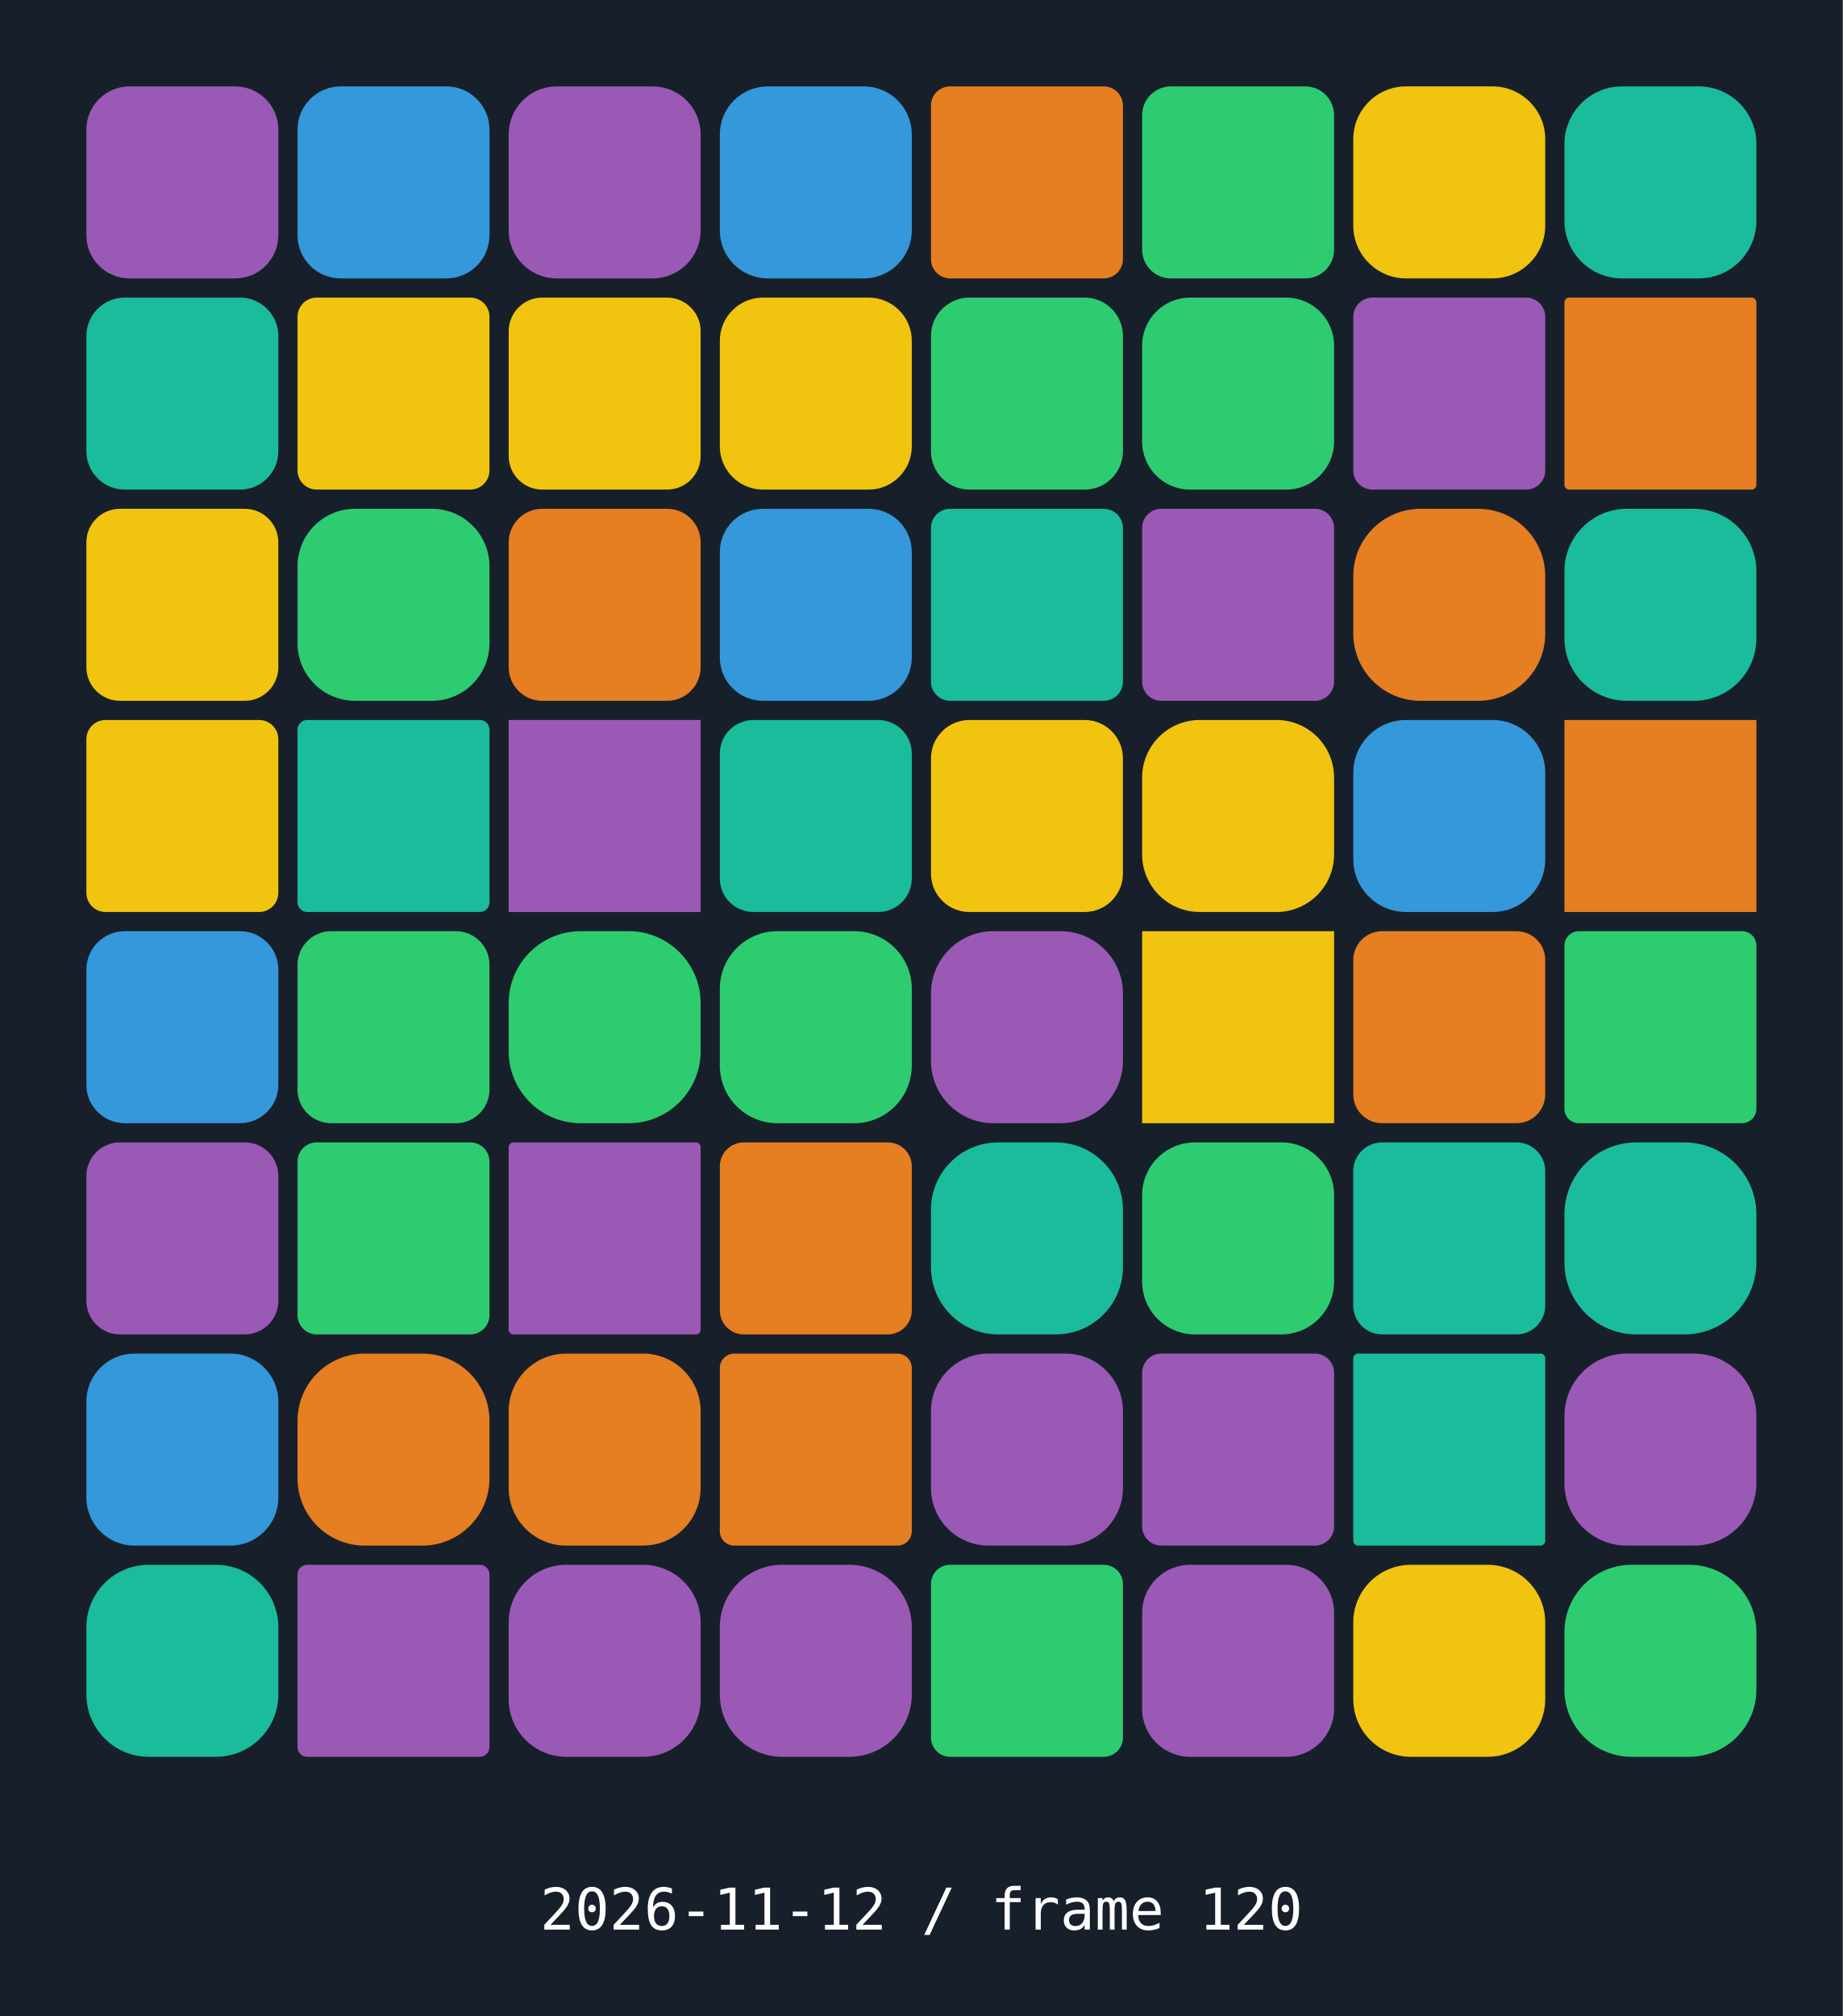
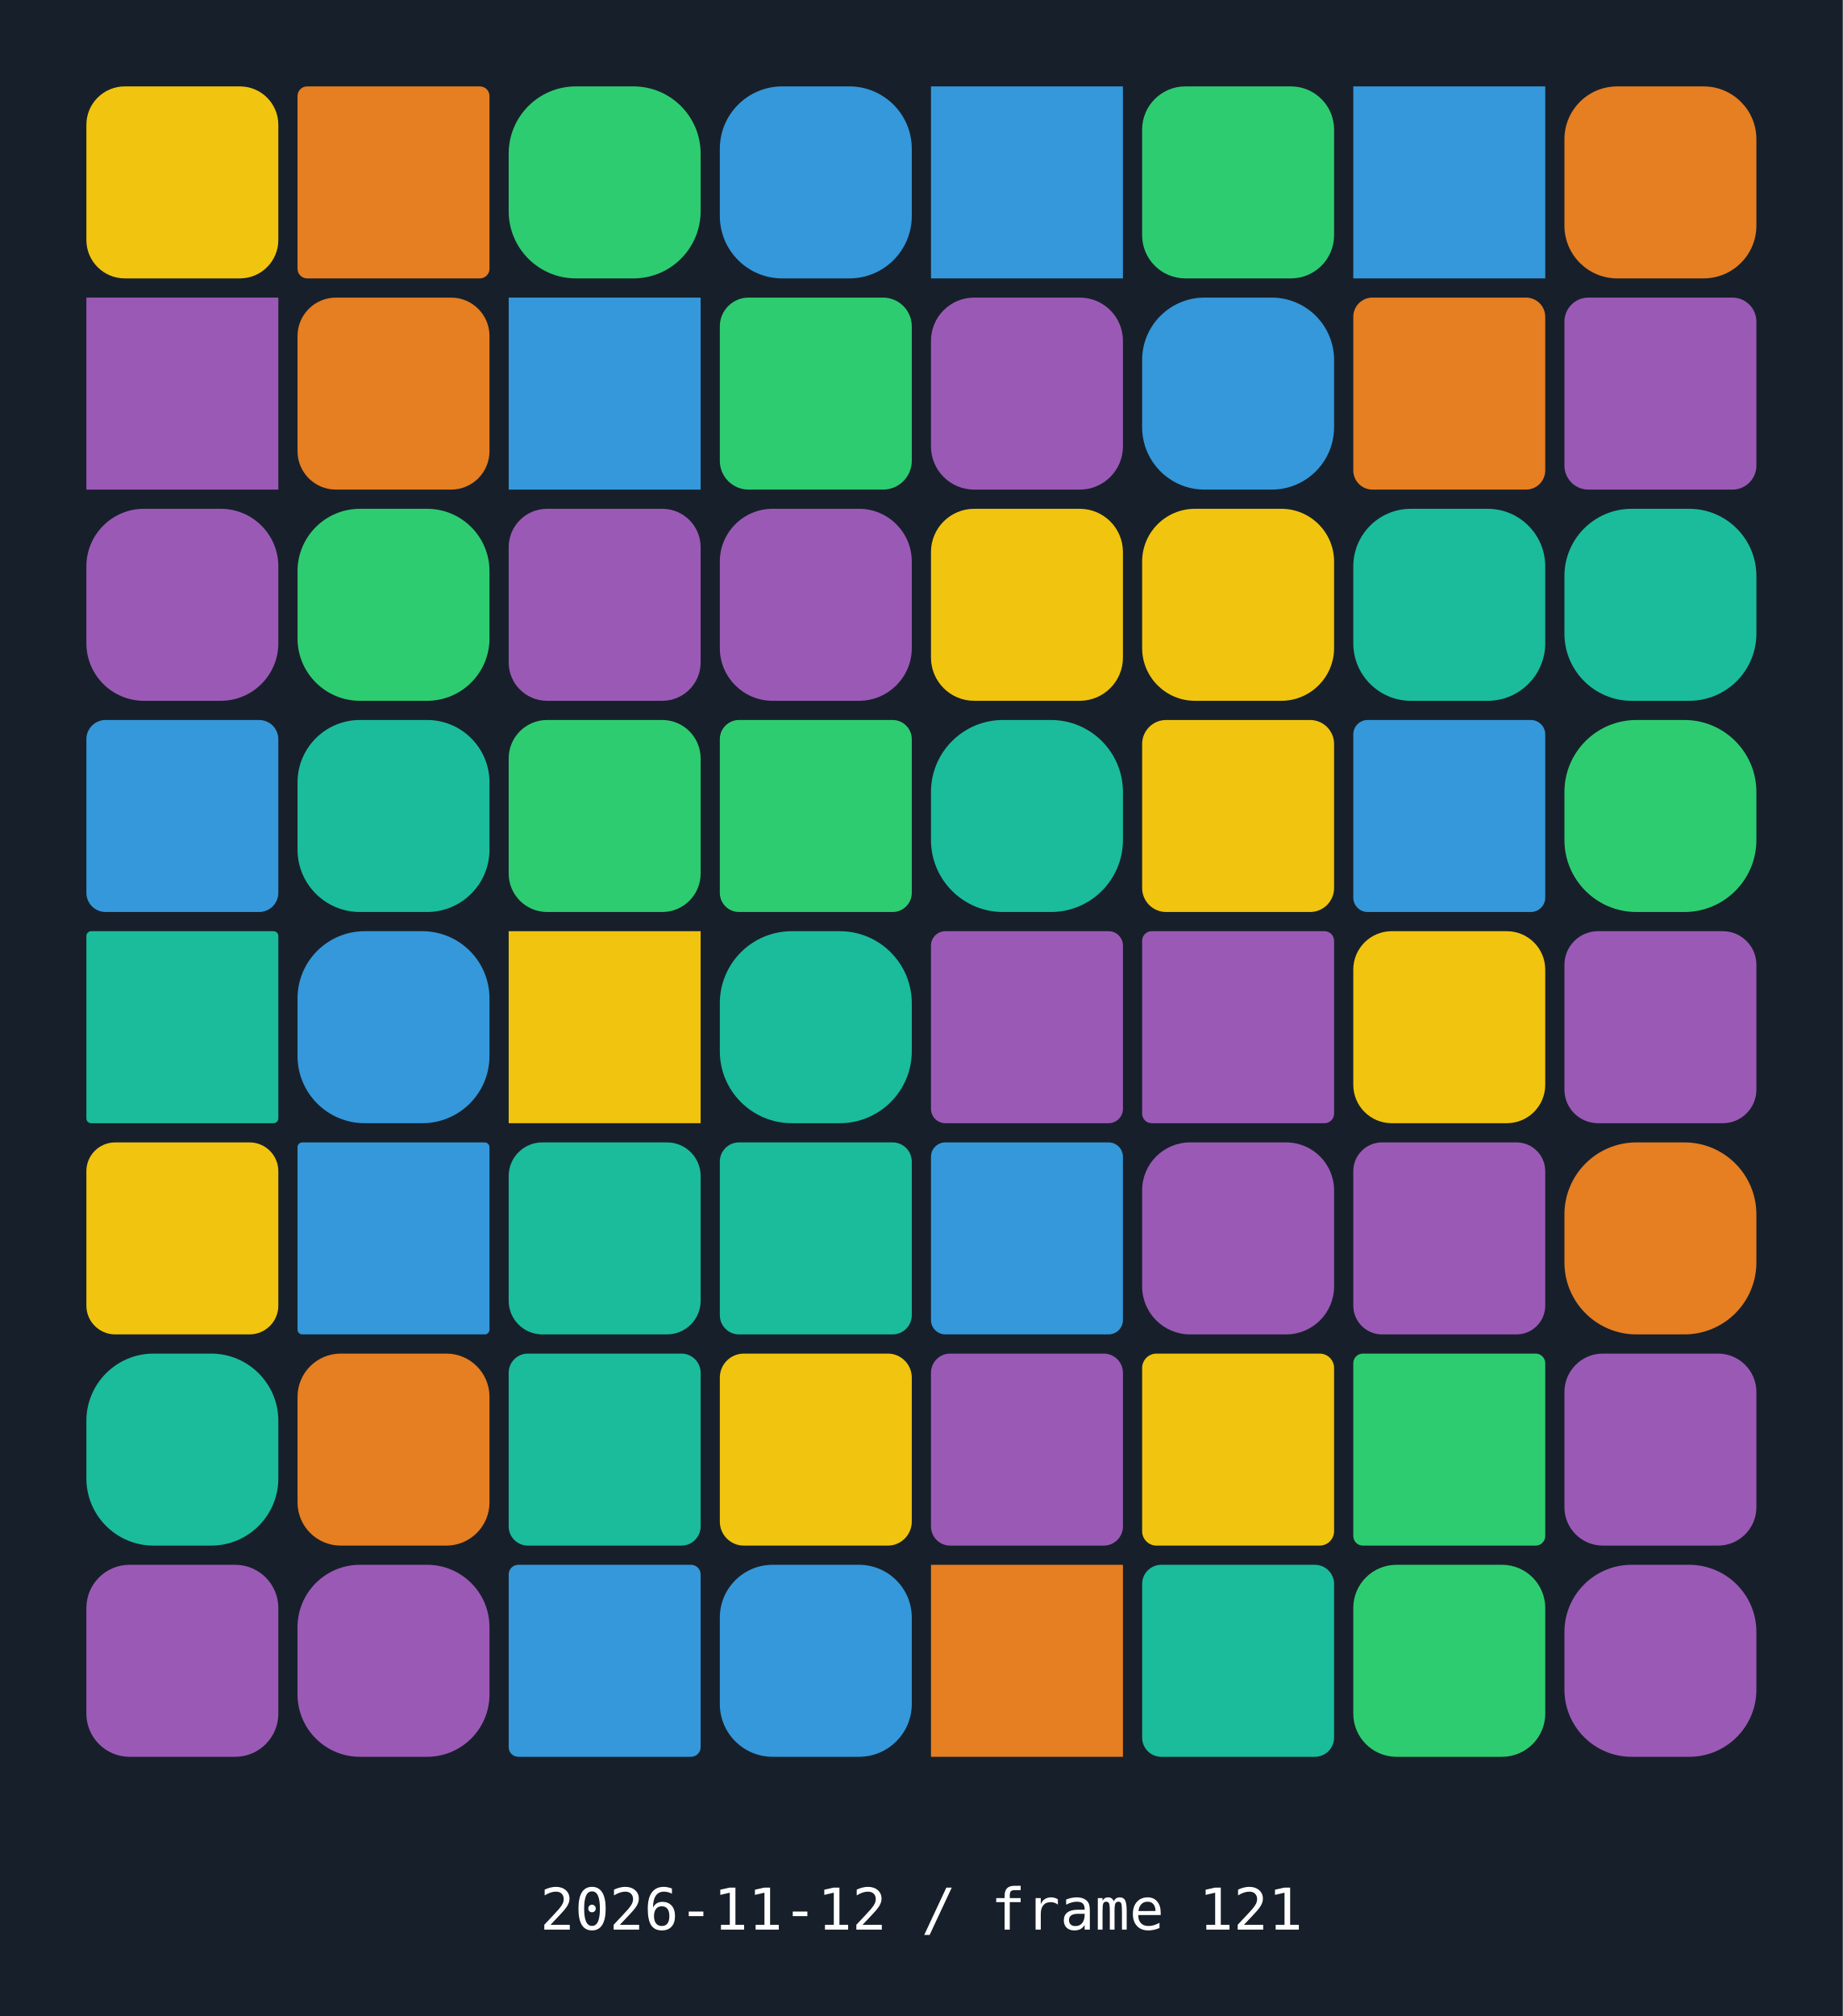
<svg xmlns="http://www.w3.org/2000/svg" width="384" height="420" viewBox="0 0 384 420">
  <rect width="384" height="420" fill="#17202a" />
-   <rect x="18" y="18" width="40" height="40" rx="9" fill="#9b59b6" />
-   <rect x="62" y="18" width="40" height="40" rx="9" fill="#3498db" />
-   <rect x="106" y="18" width="40" height="40" rx="10" fill="#9b59b6" />
-   <rect x="150" y="18" width="40" height="40" rx="10" fill="#3498db" />
-   <rect x="194" y="18" width="40" height="40" rx="4" fill="#e67e22" />
-   <rect x="238" y="18" width="40" height="40" rx="6" fill="#2ecc71" />
-   <rect x="282" y="18" width="40" height="40" rx="11" fill="#f1c40f" />
-   <rect x="326" y="18" width="40" height="40" rx="12" fill="#1abc9c" />
-   <rect x="18" y="62" width="40" height="40" rx="8" fill="#1abc9c" />
-   <rect x="62" y="62" width="40" height="40" rx="4" fill="#f1c40f" />
-   <rect x="106" y="62" width="40" height="40" rx="7" fill="#f1c40f" />
-   <rect x="150" y="62" width="40" height="40" rx="9" fill="#f1c40f" />
-   <rect x="194" y="62" width="40" height="40" rx="8" fill="#2ecc71" />
-   <rect x="238" y="62" width="40" height="40" rx="10" fill="#2ecc71" />
-   <rect x="282" y="62" width="40" height="40" rx="4" fill="#9b59b6" />
-   <rect x="326" y="62" width="40" height="40" rx="1" fill="#e67e22" />
-   <rect x="18" y="106" width="40" height="40" rx="7" fill="#f1c40f" />
-   <rect x="62" y="106" width="40" height="40" rx="12" fill="#2ecc71" />
-   <rect x="106" y="106" width="40" height="40" rx="7" fill="#e67e22" />
-   <rect x="150" y="106" width="40" height="40" rx="9" fill="#3498db" />
-   <rect x="194" y="106" width="40" height="40" rx="4" fill="#1abc9c" />
-   <rect x="238" y="106" width="40" height="40" rx="4" fill="#9b59b6" />
-   <rect x="282" y="106" width="40" height="40" rx="14" fill="#e67e22" />
-   <rect x="326" y="106" width="40" height="40" rx="13" fill="#1abc9c" />
-   <rect x="18" y="150" width="40" height="40" rx="4" fill="#f1c40f" />
-   <rect x="62" y="150" width="40" height="40" rx="2" fill="#1abc9c" />
-   <rect x="106" y="150" width="40" height="40" rx="0" fill="#9b59b6" />
-   <rect x="150" y="150" width="40" height="40" rx="7" fill="#1abc9c" />
-   <rect x="194" y="150" width="40" height="40" rx="8" fill="#f1c40f" />
-   <rect x="238" y="150" width="40" height="40" rx="12" fill="#f1c40f" />
-   <rect x="282" y="150" width="40" height="40" rx="11" fill="#3498db" />
-   <rect x="326" y="150" width="40" height="40" rx="0" fill="#e67e22" />
-   <rect x="18" y="194" width="40" height="40" rx="8" fill="#3498db" />
-   <rect x="62" y="194" width="40" height="40" rx="7" fill="#2ecc71" />
-   <rect x="106" y="194" width="40" height="40" rx="15" fill="#2ecc71" />
-   <rect x="150" y="194" width="40" height="40" rx="12" fill="#2ecc71" />
-   <rect x="194" y="194" width="40" height="40" rx="13" fill="#9b59b6" />
-   <rect x="238" y="194" width="40" height="40" rx="0" fill="#f1c40f" />
-   <rect x="282" y="194" width="40" height="40" rx="6" fill="#e67e22" />
-   <rect x="326" y="194" width="40" height="40" rx="3" fill="#2ecc71" />
-   <rect x="18" y="238" width="40" height="40" rx="7" fill="#9b59b6" />
-   <rect x="62" y="238" width="40" height="40" rx="4" fill="#2ecc71" />
-   <rect x="106" y="238" width="40" height="40" rx="1" fill="#9b59b6" />
-   <rect x="150" y="238" width="40" height="40" rx="5" fill="#e67e22" />
-   <rect x="194" y="238" width="40" height="40" rx="14" fill="#1abc9c" />
-   <rect x="238" y="238" width="40" height="40" rx="11" fill="#2ecc71" />
-   <rect x="282" y="238" width="40" height="40" rx="6" fill="#1abc9c" />
-   <rect x="326" y="238" width="40" height="40" rx="15" fill="#1abc9c" />
-   <rect x="18" y="282" width="40" height="40" rx="10" fill="#3498db" />
-   <rect x="62" y="282" width="40" height="40" rx="14" fill="#e67e22" />
-   <rect x="106" y="282" width="40" height="40" rx="12" fill="#e67e22" />
-   <rect x="150" y="282" width="40" height="40" rx="3" fill="#e67e22" />
-   <rect x="194" y="282" width="40" height="40" rx="12" fill="#9b59b6" />
-   <rect x="238" y="282" width="40" height="40" rx="4" fill="#9b59b6" />
-   <rect x="282" y="282" width="40" height="40" rx="1" fill="#1abc9c" />
-   <rect x="326" y="282" width="40" height="40" rx="13" fill="#9b59b6" />
-   <rect x="18" y="326" width="40" height="40" rx="13" fill="#1abc9c" />
-   <rect x="62" y="326" width="40" height="40" rx="2" fill="#9b59b6" />
-   <rect x="106" y="326" width="40" height="40" rx="12" fill="#9b59b6" />
-   <rect x="150" y="326" width="40" height="40" rx="13" fill="#9b59b6" />
-   <rect x="194" y="326" width="40" height="40" rx="4" fill="#2ecc71" />
-   <rect x="238" y="326" width="40" height="40" rx="10" fill="#9b59b6" />
-   <rect x="282" y="326" width="40" height="40" rx="12" fill="#f1c40f" />
-   <rect x="326" y="326" width="40" height="40" rx="14" fill="#2ecc71" />
-   <text x="192" y="402" text-anchor="middle" fill="#ffffff" font-family="monospace">2026-11-12 / frame 120</text>
+   <rect x="18" y="18" width="40" height="40" rx="8" fill="#f1c40f" />
+   <rect x="62" y="18" width="40" height="40" rx="2" fill="#e67e22" />
+   <rect x="106" y="18" width="40" height="40" rx="14" fill="#2ecc71" />
+   <rect x="150" y="18" width="40" height="40" rx="13" fill="#3498db" />
+   <rect x="194" y="18" width="40" height="40" rx="0" fill="#3498db" />
+   <rect x="238" y="18" width="40" height="40" rx="9" fill="#2ecc71" />
+   <rect x="282" y="18" width="40" height="40" rx="0" fill="#3498db" />
+   <rect x="326" y="18" width="40" height="40" rx="11" fill="#e67e22" />
+   <rect x="18" y="62" width="40" height="40" rx="0" fill="#9b59b6" />
+   <rect x="62" y="62" width="40" height="40" rx="8" fill="#e67e22" />
+   <rect x="106" y="62" width="40" height="40" rx="0" fill="#3498db" />
+   <rect x="150" y="62" width="40" height="40" rx="6" fill="#2ecc71" />
+   <rect x="194" y="62" width="40" height="40" rx="9" fill="#9b59b6" />
+   <rect x="238" y="62" width="40" height="40" rx="13" fill="#3498db" />
+   <rect x="282" y="62" width="40" height="40" rx="4" fill="#e67e22" />
+   <rect x="326" y="62" width="40" height="40" rx="5" fill="#9b59b6" />
+   <rect x="18" y="106" width="40" height="40" rx="12" fill="#9b59b6" />
+   <rect x="62" y="106" width="40" height="40" rx="13" fill="#2ecc71" />
+   <rect x="106" y="106" width="40" height="40" rx="8" fill="#9b59b6" />
+   <rect x="150" y="106" width="40" height="40" rx="11" fill="#9b59b6" />
+   <rect x="194" y="106" width="40" height="40" rx="9" fill="#f1c40f" />
+   <rect x="238" y="106" width="40" height="40" rx="11" fill="#f1c40f" />
+   <rect x="282" y="106" width="40" height="40" rx="12" fill="#1abc9c" />
+   <rect x="326" y="106" width="40" height="40" rx="14" fill="#1abc9c" />
+   <rect x="18" y="150" width="40" height="40" rx="4" fill="#3498db" />
+   <rect x="62" y="150" width="40" height="40" rx="13" fill="#1abc9c" />
+   <rect x="106" y="150" width="40" height="40" rx="8" fill="#2ecc71" />
+   <rect x="150" y="150" width="40" height="40" rx="4" fill="#2ecc71" />
+   <rect x="194" y="150" width="40" height="40" rx="15" fill="#1abc9c" />
+   <rect x="238" y="150" width="40" height="40" rx="5" fill="#f1c40f" />
+   <rect x="282" y="150" width="40" height="40" rx="3" fill="#3498db" />
+   <rect x="326" y="150" width="40" height="40" rx="15" fill="#2ecc71" />
+   <rect x="18" y="194" width="40" height="40" rx="1" fill="#1abc9c" />
+   <rect x="62" y="194" width="40" height="40" rx="14" fill="#3498db" />
+   <rect x="106" y="194" width="40" height="40" rx="0" fill="#f1c40f" />
+   <rect x="150" y="194" width="40" height="40" rx="15" fill="#1abc9c" />
+   <rect x="194" y="194" width="40" height="40" rx="3" fill="#9b59b6" />
+   <rect x="238" y="194" width="40" height="40" rx="2" fill="#9b59b6" />
+   <rect x="282" y="194" width="40" height="40" rx="8" fill="#f1c40f" />
+   <rect x="326" y="194" width="40" height="40" rx="7" fill="#9b59b6" />
+   <rect x="18" y="238" width="40" height="40" rx="6" fill="#f1c40f" />
+   <rect x="62" y="238" width="40" height="40" rx="1" fill="#3498db" />
+   <rect x="106" y="238" width="40" height="40" rx="7" fill="#1abc9c" />
+   <rect x="150" y="238" width="40" height="40" rx="4" fill="#1abc9c" />
+   <rect x="194" y="238" width="40" height="40" rx="3" fill="#3498db" />
+   <rect x="238" y="238" width="40" height="40" rx="10" fill="#9b59b6" />
+   <rect x="282" y="238" width="40" height="40" rx="6" fill="#9b59b6" />
+   <rect x="326" y="238" width="40" height="40" rx="15" fill="#e67e22" />
+   <rect x="18" y="282" width="40" height="40" rx="14" fill="#1abc9c" />
+   <rect x="62" y="282" width="40" height="40" rx="9" fill="#e67e22" />
+   <rect x="106" y="282" width="40" height="40" rx="4" fill="#1abc9c" />
+   <rect x="150" y="282" width="40" height="40" rx="5" fill="#f1c40f" />
+   <rect x="194" y="282" width="40" height="40" rx="4" fill="#9b59b6" />
+   <rect x="238" y="282" width="40" height="40" rx="3" fill="#f1c40f" />
+   <rect x="282" y="282" width="40" height="40" rx="2" fill="#2ecc71" />
+   <rect x="326" y="282" width="40" height="40" rx="8" fill="#9b59b6" />
+   <rect x="18" y="326" width="40" height="40" rx="9" fill="#9b59b6" />
+   <rect x="62" y="326" width="40" height="40" rx="13" fill="#9b59b6" />
+   <rect x="106" y="326" width="40" height="40" rx="2" fill="#3498db" />
+   <rect x="150" y="326" width="40" height="40" rx="11" fill="#3498db" />
+   <rect x="194" y="326" width="40" height="40" rx="0" fill="#e67e22" />
+   <rect x="238" y="326" width="40" height="40" rx="4" fill="#1abc9c" />
+   <rect x="282" y="326" width="40" height="40" rx="9" fill="#2ecc71" />
+   <rect x="326" y="326" width="40" height="40" rx="14" fill="#9b59b6" />
+   <text x="192" y="402" text-anchor="middle" fill="#ffffff" font-family="monospace">2026-11-12 / frame 121</text>
</svg>
